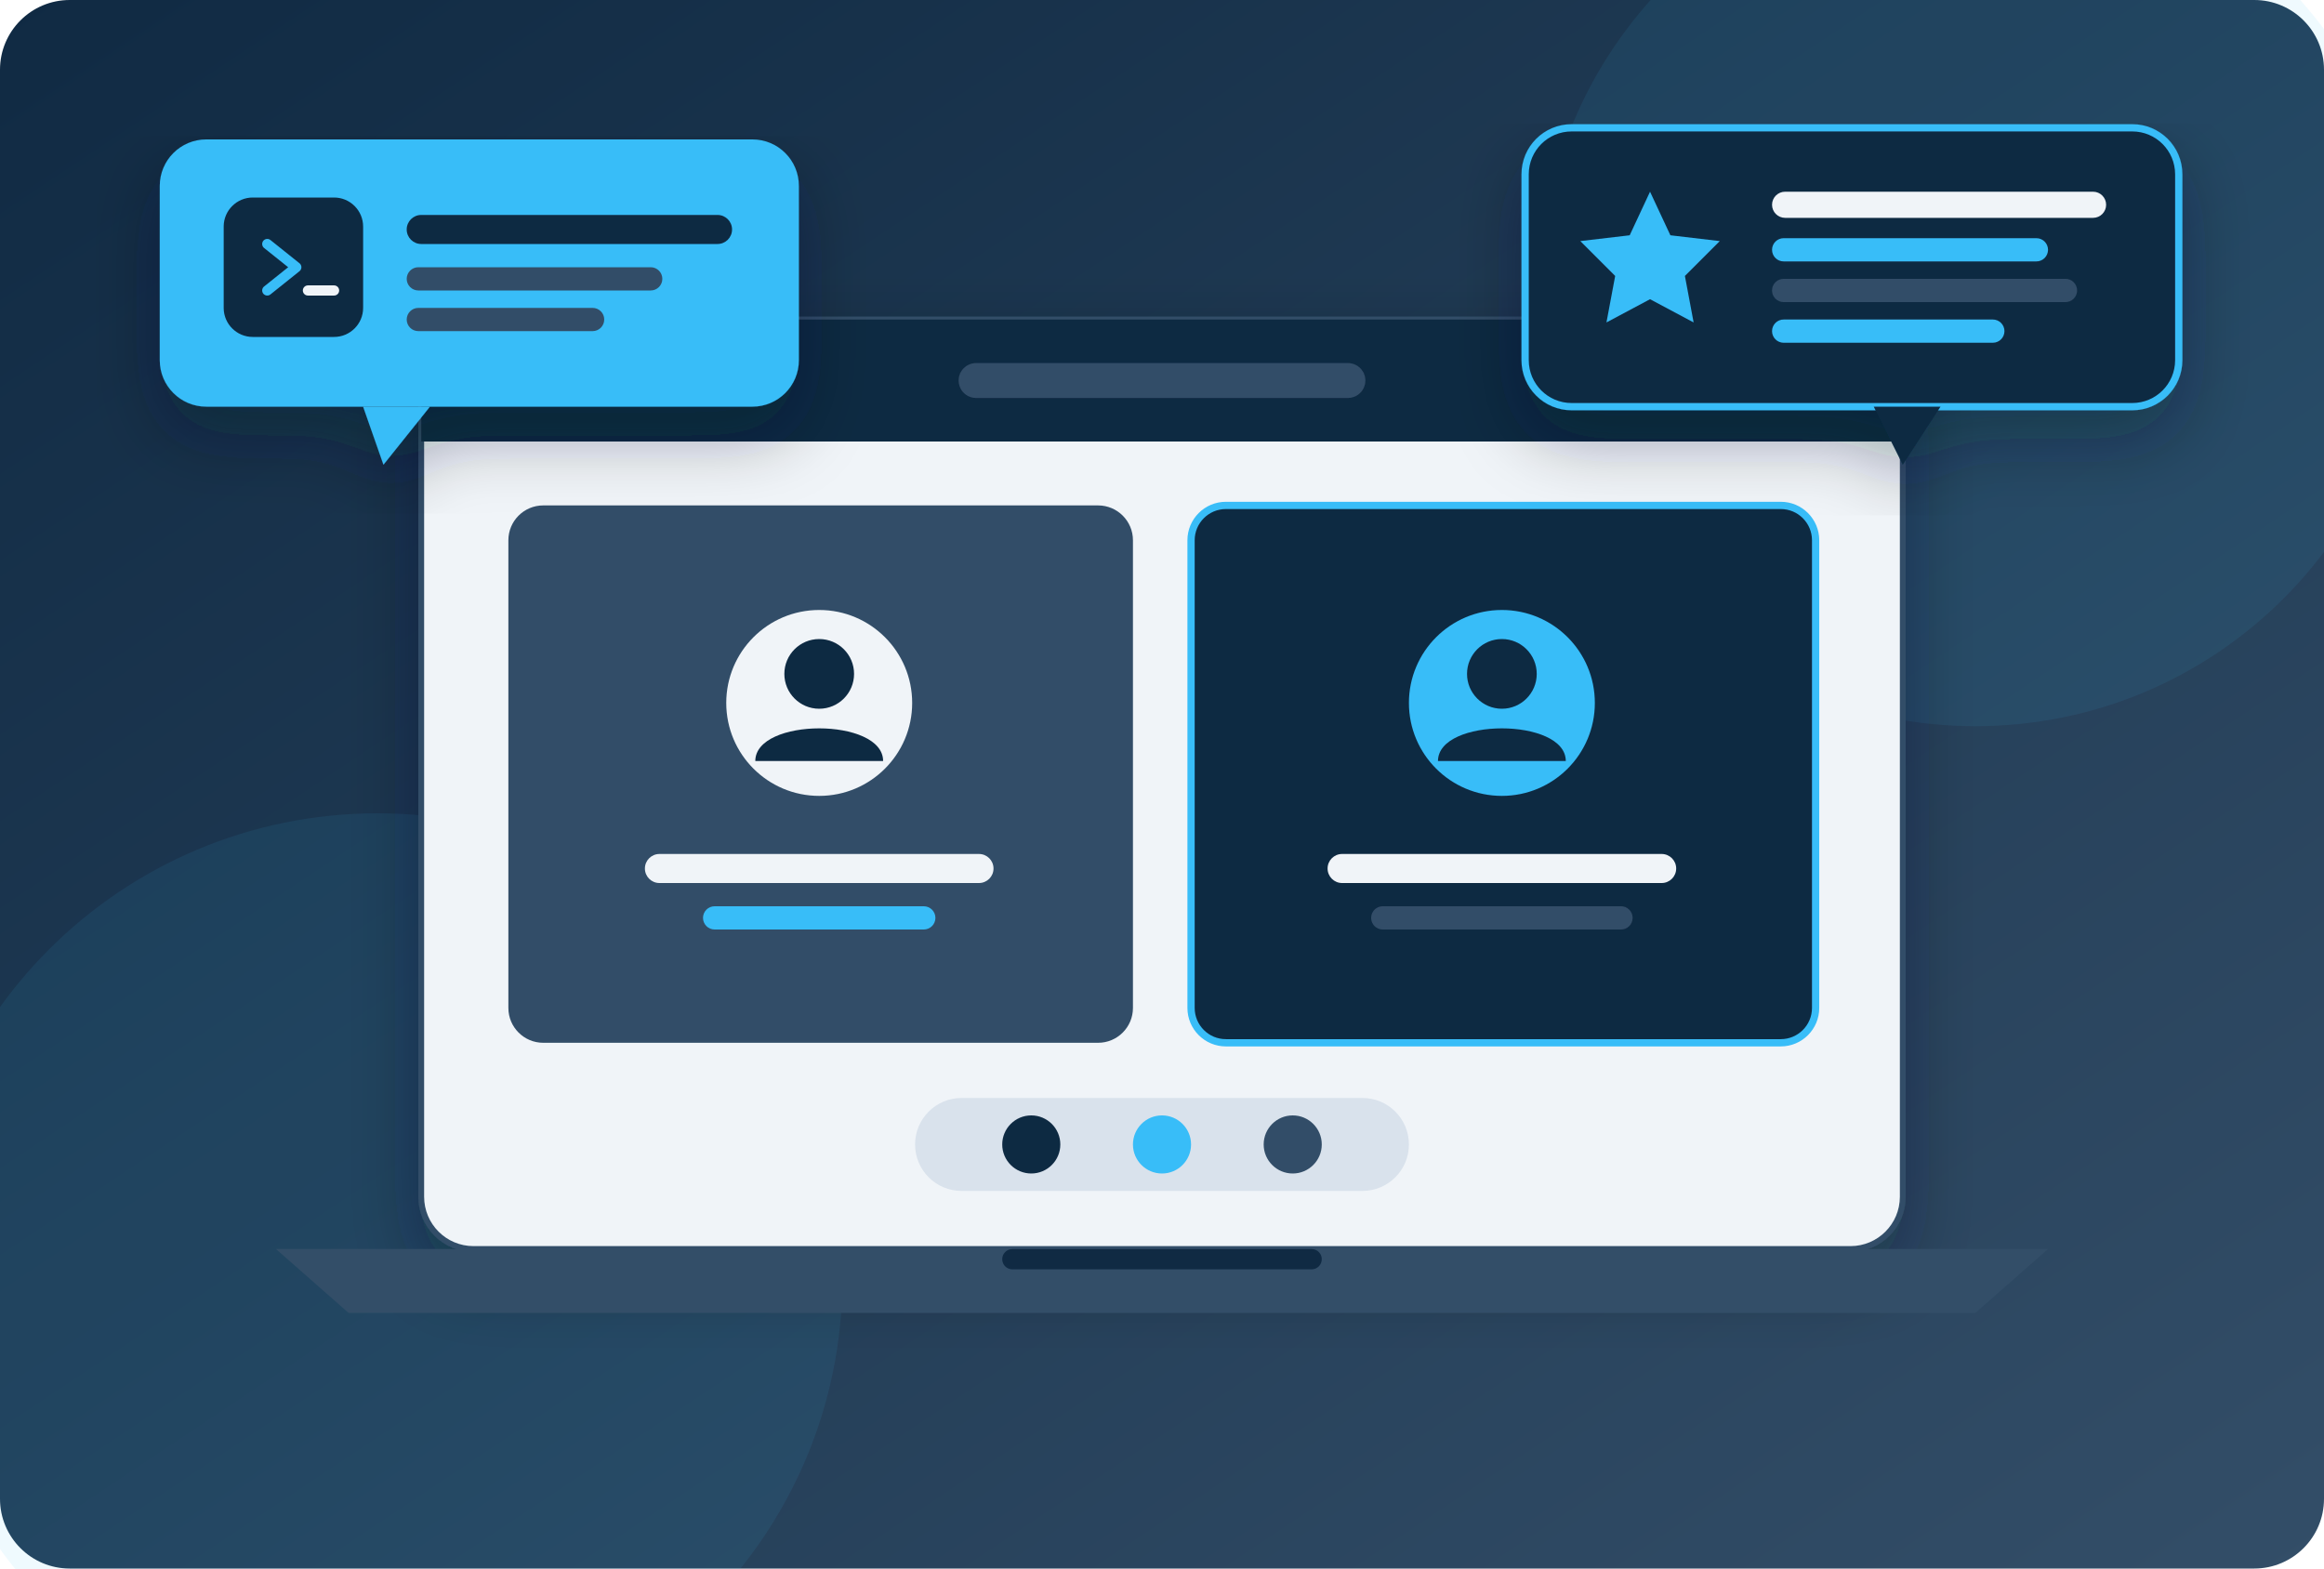
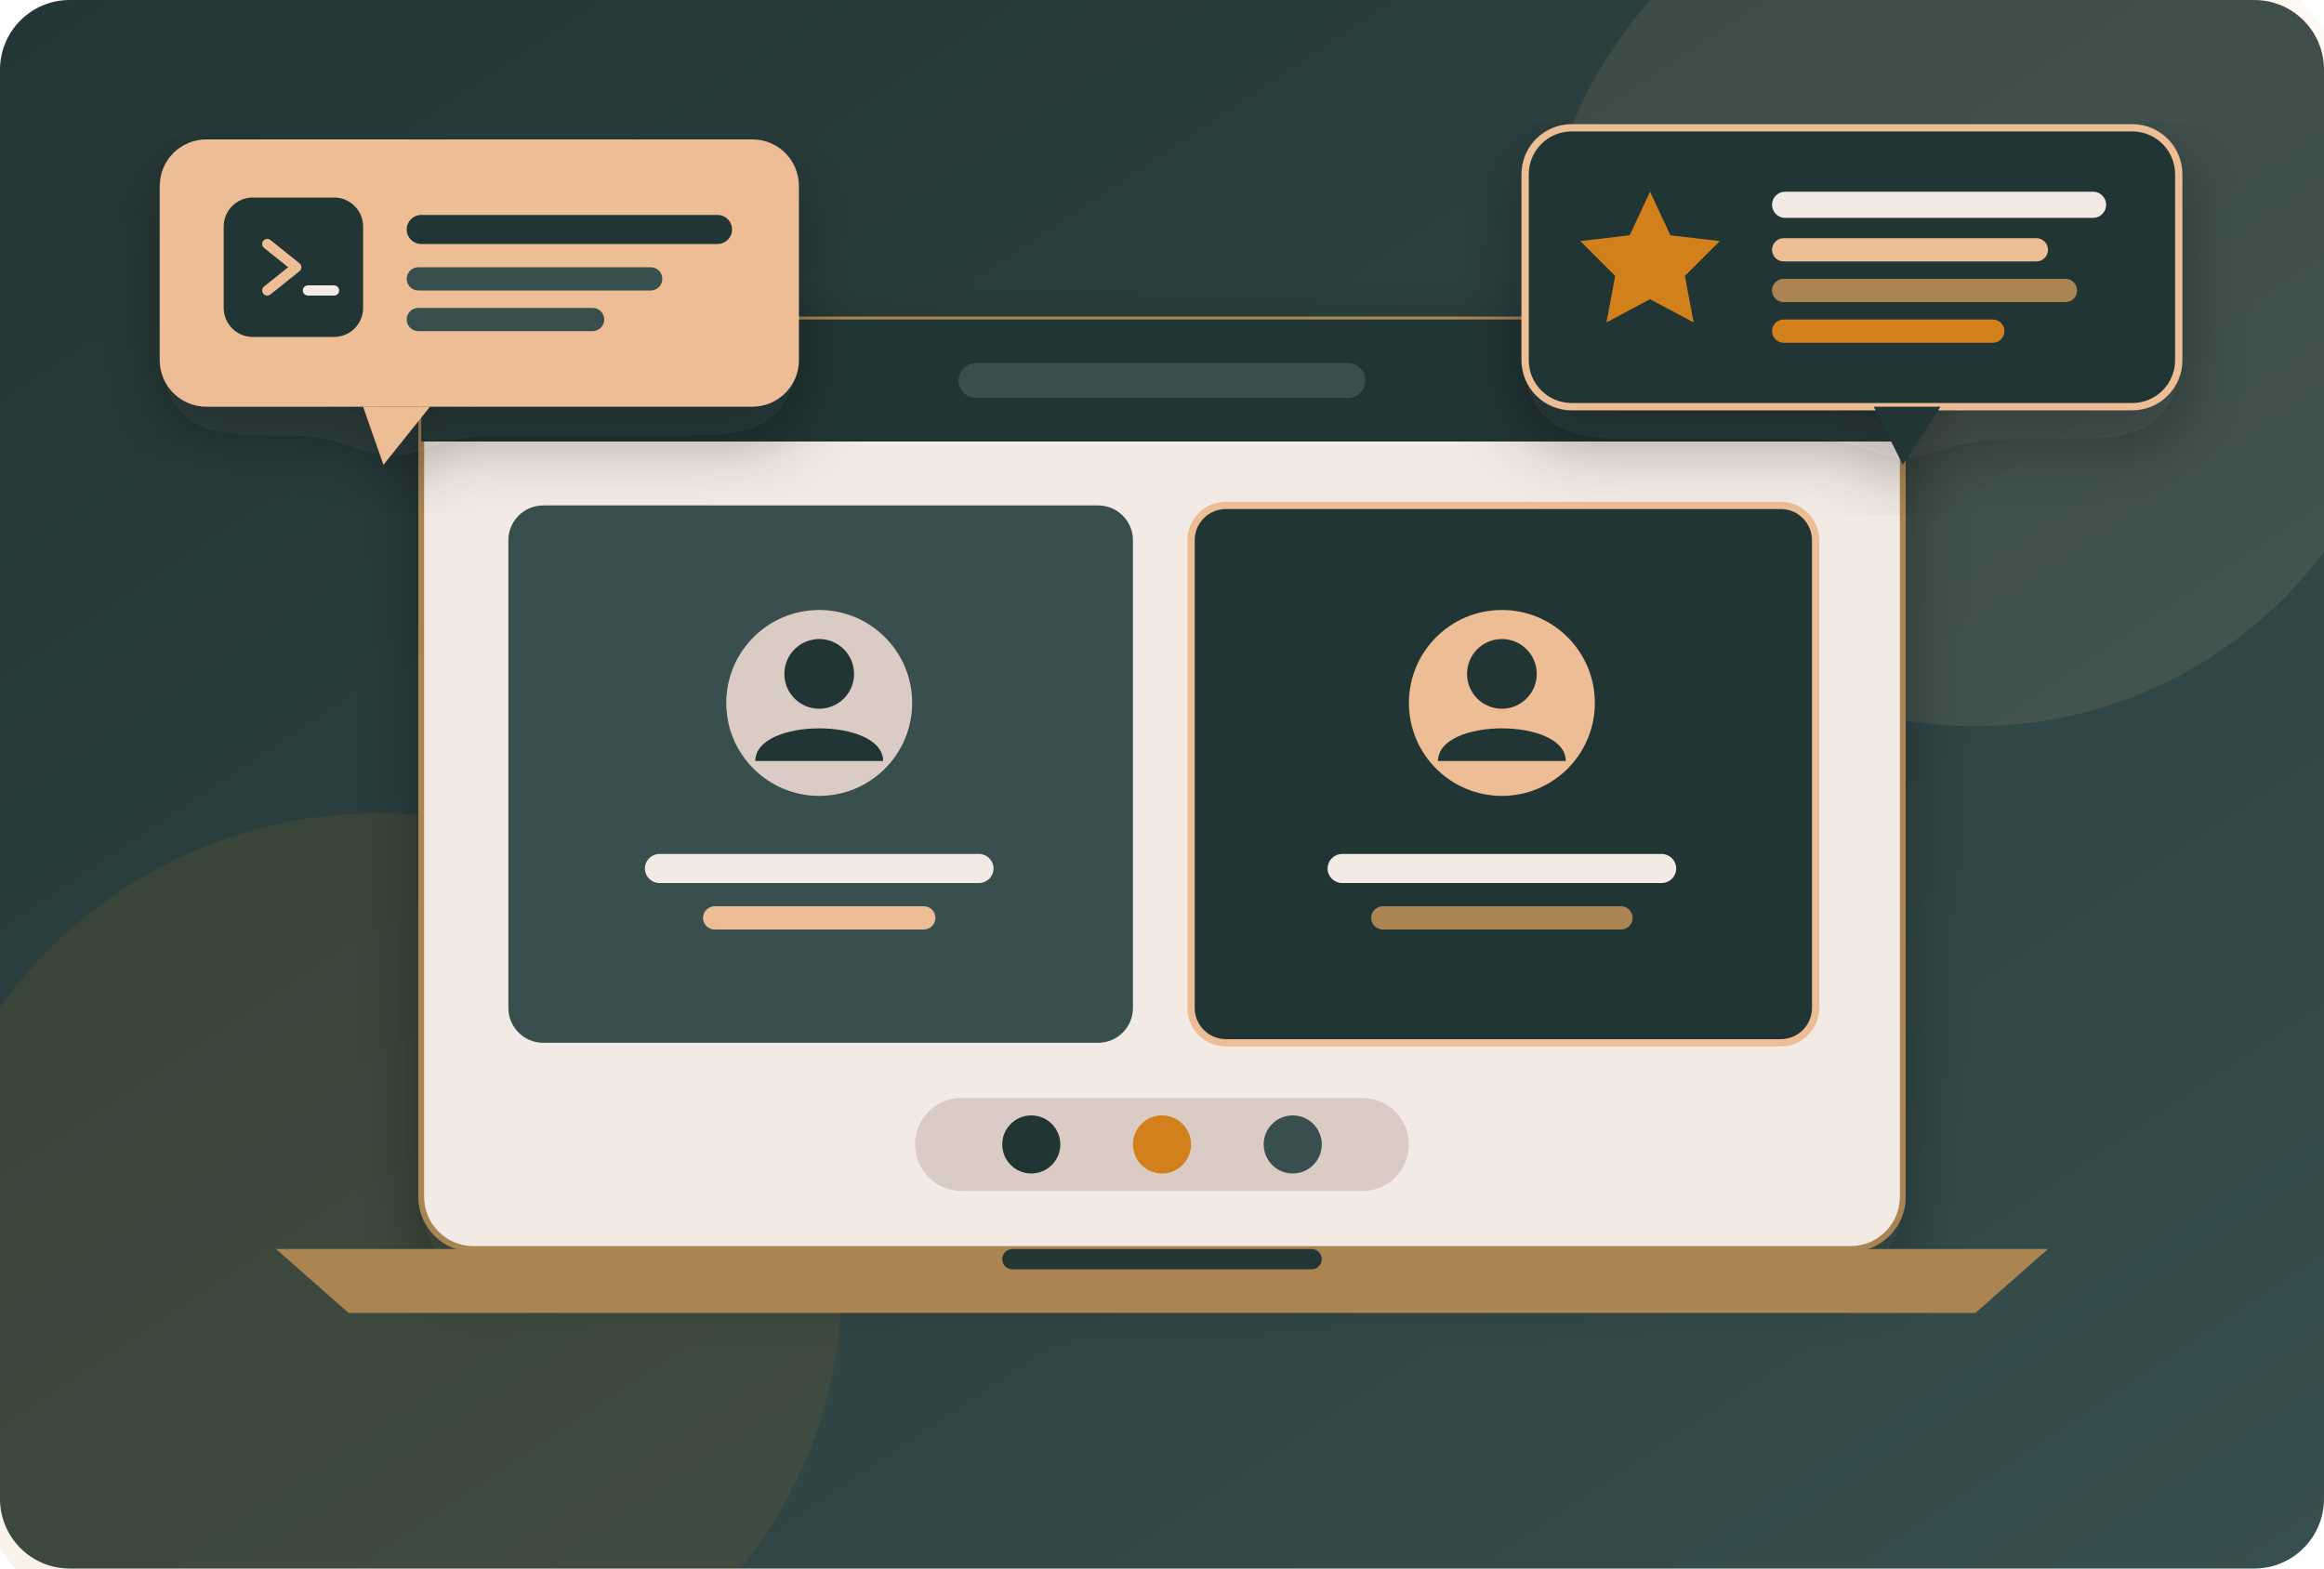
<svg xmlns="http://www.w3.org/2000/svg" viewBox="0 0 800 540" role="img" aria-label="Technical and behavioural interview preparation illustration">
  <defs>
    <linearGradient id="bgGradInt" x1="0%" y1="0%" x2="100%" y2="100%">
-       <stop offset="0%" stop-color="#102A43" />
-       <stop offset="100%" stop-color="#334E68" />
+       <stop offset="0%" stop-color="#243635" />
+       <stop offset="100%" stop-color="#374F4E" />
    </linearGradient>
    <filter id="shadowInt" x="-10%" y="-10%" width="125%" height="125%">
-       <feDropShadow dx="0" dy="10" stdDeviation="12" flood-color="#091929" flood-opacity="0.35" />
+       <feDropShadow dx="0" dy="10" stdDeviation="12" flood-color="#14201F" flood-opacity="0.35" />
    </filter>
  </defs>
  <rect width="800" height="540" rx="24" fill="url(#bgGradInt)" />
-   <circle cx="680" cy="100" r="150" fill="#38BDF8" opacity="0.08" />
-   <circle cx="130" cy="440" r="160" fill="#38BDF8" opacity="0.08" />
+   <circle cx="680" cy="100" r="150" fill="#EDBD95" opacity="0.10" />
+   <circle cx="130" cy="440" r="160" fill="#D1801E" opacity="0.10" />
  <g filter="url(#shadowInt)">
-     <rect x="145" y="110" width="510" height="320" rx="18" fill="#F0F4F8" stroke="#334E68" stroke-width="2" />
-     <rect x="145" y="110" width="510" height="42" rx="18" fill="#102A43" />
-     <rect x="145" y="134" width="510" height="18" fill="#102A43" />
-     <circle cx="172" cy="131" r="5.5" fill="#38BDF8" />
-     <circle cx="190" cy="131" r="5.5" fill="#334E68" />
-     <circle cx="208" cy="131" r="5.5" fill="#F0F4F8" />
-     <rect x="330" y="125" width="140" height="12" rx="6" fill="#334E68" />
-     <rect x="175" y="174" width="215" height="185" rx="12" fill="#334E68" />
-     <circle cx="282" cy="242" r="32" fill="#F0F4F8" />
-     <circle cx="282" cy="232" r="12" fill="#102A43" />
-     <path d="M260 262 C260 247, 304 247, 304 262" fill="#102A43" />
-     <rect x="222" y="294" width="120" height="10" rx="5" fill="#F0F4F8" />
-     <rect x="242" y="312" width="80" height="8" rx="4" fill="#38BDF8" />
-     <rect x="410" y="174" width="215" height="185" rx="12" fill="#102A43" stroke="#38BDF8" stroke-width="2.5" />
-     <circle cx="517" cy="242" r="32" fill="#38BDF8" />
-     <circle cx="517" cy="232" r="12" fill="#102A43" />
-     <path d="M495 262 C495 247, 539 247, 539 262" fill="#102A43" />
-     <rect x="457" y="294" width="120" height="10" rx="5" fill="#F0F4F8" />
-     <rect x="472" y="312" width="90" height="8" rx="4" fill="#334E68" />
-     <rect x="315" y="378" width="170" height="32" rx="16" fill="#D9E2EC" />
-     <circle cx="355" cy="394" r="10" fill="#102A43" />
-     <circle cx="400" cy="394" r="10" fill="#38BDF8" />
-     <circle cx="445" cy="394" r="10" fill="#334E68" />
+     <rect x="145" y="110" width="510" height="320" rx="18" fill="#F2EAE4" stroke="#AA8552" stroke-width="2" />
+     <rect x="145" y="110" width="510" height="42" rx="18" fill="#243635" />
+     <rect x="145" y="134" width="510" height="18" fill="#243635" />
+     <circle cx="172" cy="131" r="5.5" fill="#D1801E" />
+     <circle cx="190" cy="131" r="5.5" fill="#EDBD95" />
+     <circle cx="208" cy="131" r="5.5" fill="#DACCC4" />
+     <rect x="330" y="125" width="140" height="12" rx="6" fill="#374F4E" />
+     <rect x="175" y="174" width="215" height="185" rx="12" fill="#374F4E" />
+     <circle cx="282" cy="242" r="32" fill="#DACCC4" />
+     <circle cx="282" cy="232" r="12" fill="#243635" />
+     <path d="M260 262 C260 247, 304 247, 304 262" fill="#243635" />
+     <rect x="222" y="294" width="120" height="10" rx="5" fill="#F2EAE4" />
+     <rect x="242" y="312" width="80" height="8" rx="4" fill="#EDBD95" />
+     <rect x="410" y="174" width="215" height="185" rx="12" fill="#243635" stroke="#EDBD95" stroke-width="2.5" />
+     <circle cx="517" cy="242" r="32" fill="#EDBD95" />
+     <circle cx="517" cy="232" r="12" fill="#243635" />
+     <path d="M495 262 C495 247, 539 247, 539 262" fill="#243635" />
+     <rect x="457" y="294" width="120" height="10" rx="5" fill="#F2EAE4" />
+     <rect x="472" y="312" width="90" height="8" rx="4" fill="#AA8552" />
+     <rect x="315" y="378" width="170" height="32" rx="16" fill="#DACCC4" />
+     <circle cx="355" cy="394" r="10" fill="#243635" />
+     <circle cx="400" cy="394" r="10" fill="#D1801E" />
+     <circle cx="445" cy="394" r="10" fill="#374F4E" />
  </g>
-   <path d="M95 430 L705 430 L680 452 L120 452 Z" fill="#334E68" />
-   <rect x="345" y="430" width="110" height="7" rx="3.5" fill="#102A43" />
+   <path d="M95 430 L705 430 L680 452 L120 452 Z" fill="#AA8552" />
+   <rect x="345" y="430" width="110" height="7" rx="3.5" fill="#243635" />
  <g filter="url(#shadowInt)">
-     <rect x="55" y="48" width="220" height="92" rx="16" fill="#38BDF8" />
-     <polygon points="125,140 148,140 132,160" fill="#38BDF8" />
-     <rect x="77" y="68" width="48" height="48" rx="10" fill="#102A43" />
-     <path d="M92 84 L102 92 L92 100" fill="none" stroke="#38BDF8" stroke-width="3.5" stroke-linecap="round" stroke-linejoin="round" />
-     <line x1="106" y1="100" x2="115" y2="100" stroke="#F0F4F8" stroke-width="3.5" stroke-linecap="round" />
-     <rect x="140" y="74" width="112" height="10" rx="5" fill="#102A43" />
-     <rect x="140" y="92" width="88" height="8" rx="4" fill="#334E68" />
-     <rect x="140" y="106" width="68" height="8" rx="4" fill="#334E68" />
+     <rect x="55" y="48" width="220" height="92" rx="16" fill="#EDBD95" />
+     <polygon points="125,140 148,140 132,160" fill="#EDBD95" />
+     <rect x="77" y="68" width="48" height="48" rx="10" fill="#243635" />
+     <path d="M92 84 L102 92 L92 100" fill="none" stroke="#EDBD95" stroke-width="3.5" stroke-linecap="round" stroke-linejoin="round" />
+     <line x1="106" y1="100" x2="115" y2="100" stroke="#F2EAE4" stroke-width="3.5" stroke-linecap="round" />
+     <rect x="140" y="74" width="112" height="10" rx="5" fill="#243635" />
+     <rect x="140" y="92" width="88" height="8" rx="4" fill="#374F4E" />
+     <rect x="140" y="106" width="68" height="8" rx="4" fill="#374F4E" />
  </g>
  <g filter="url(#shadowInt)">
-     <rect x="525" y="44" width="225" height="96" rx="16" fill="#102A43" stroke="#38BDF8" stroke-width="2.5" />
-     <polygon points="645,140 668,140 655,160" fill="#102A43" />
-     <polygon points="568,66 575,81 592,83 580,95 583,111 568,103 553,111 556,95 544,83 561,81" fill="#38BDF8" />
-     <rect x="610" y="66" width="115" height="9" rx="4.5" fill="#F0F4F8" />
-     <rect x="610" y="82" width="95" height="8" rx="4" fill="#38BDF8" />
-     <rect x="610" y="96" width="105" height="8" rx="4" fill="#334E68" />
-     <rect x="610" y="110" width="80" height="8" rx="4" fill="#38BDF8" />
+     <rect x="525" y="44" width="225" height="96" rx="16" fill="#243635" stroke="#EDBD95" stroke-width="2.5" />
+     <polygon points="645,140 668,140 655,160" fill="#243635" />
+     <polygon points="568,66 575,81 592,83 580,95 583,111 568,103 553,111 556,95 544,83 561,81" fill="#D1801E" />
+     <rect x="610" y="66" width="115" height="9" rx="4.5" fill="#F2EAE4" />
+     <rect x="610" y="82" width="95" height="8" rx="4" fill="#EDBD95" />
+     <rect x="610" y="96" width="105" height="8" rx="4" fill="#AA8552" />
+     <rect x="610" y="110" width="80" height="8" rx="4" fill="#D1801E" />
  </g>
</svg>
